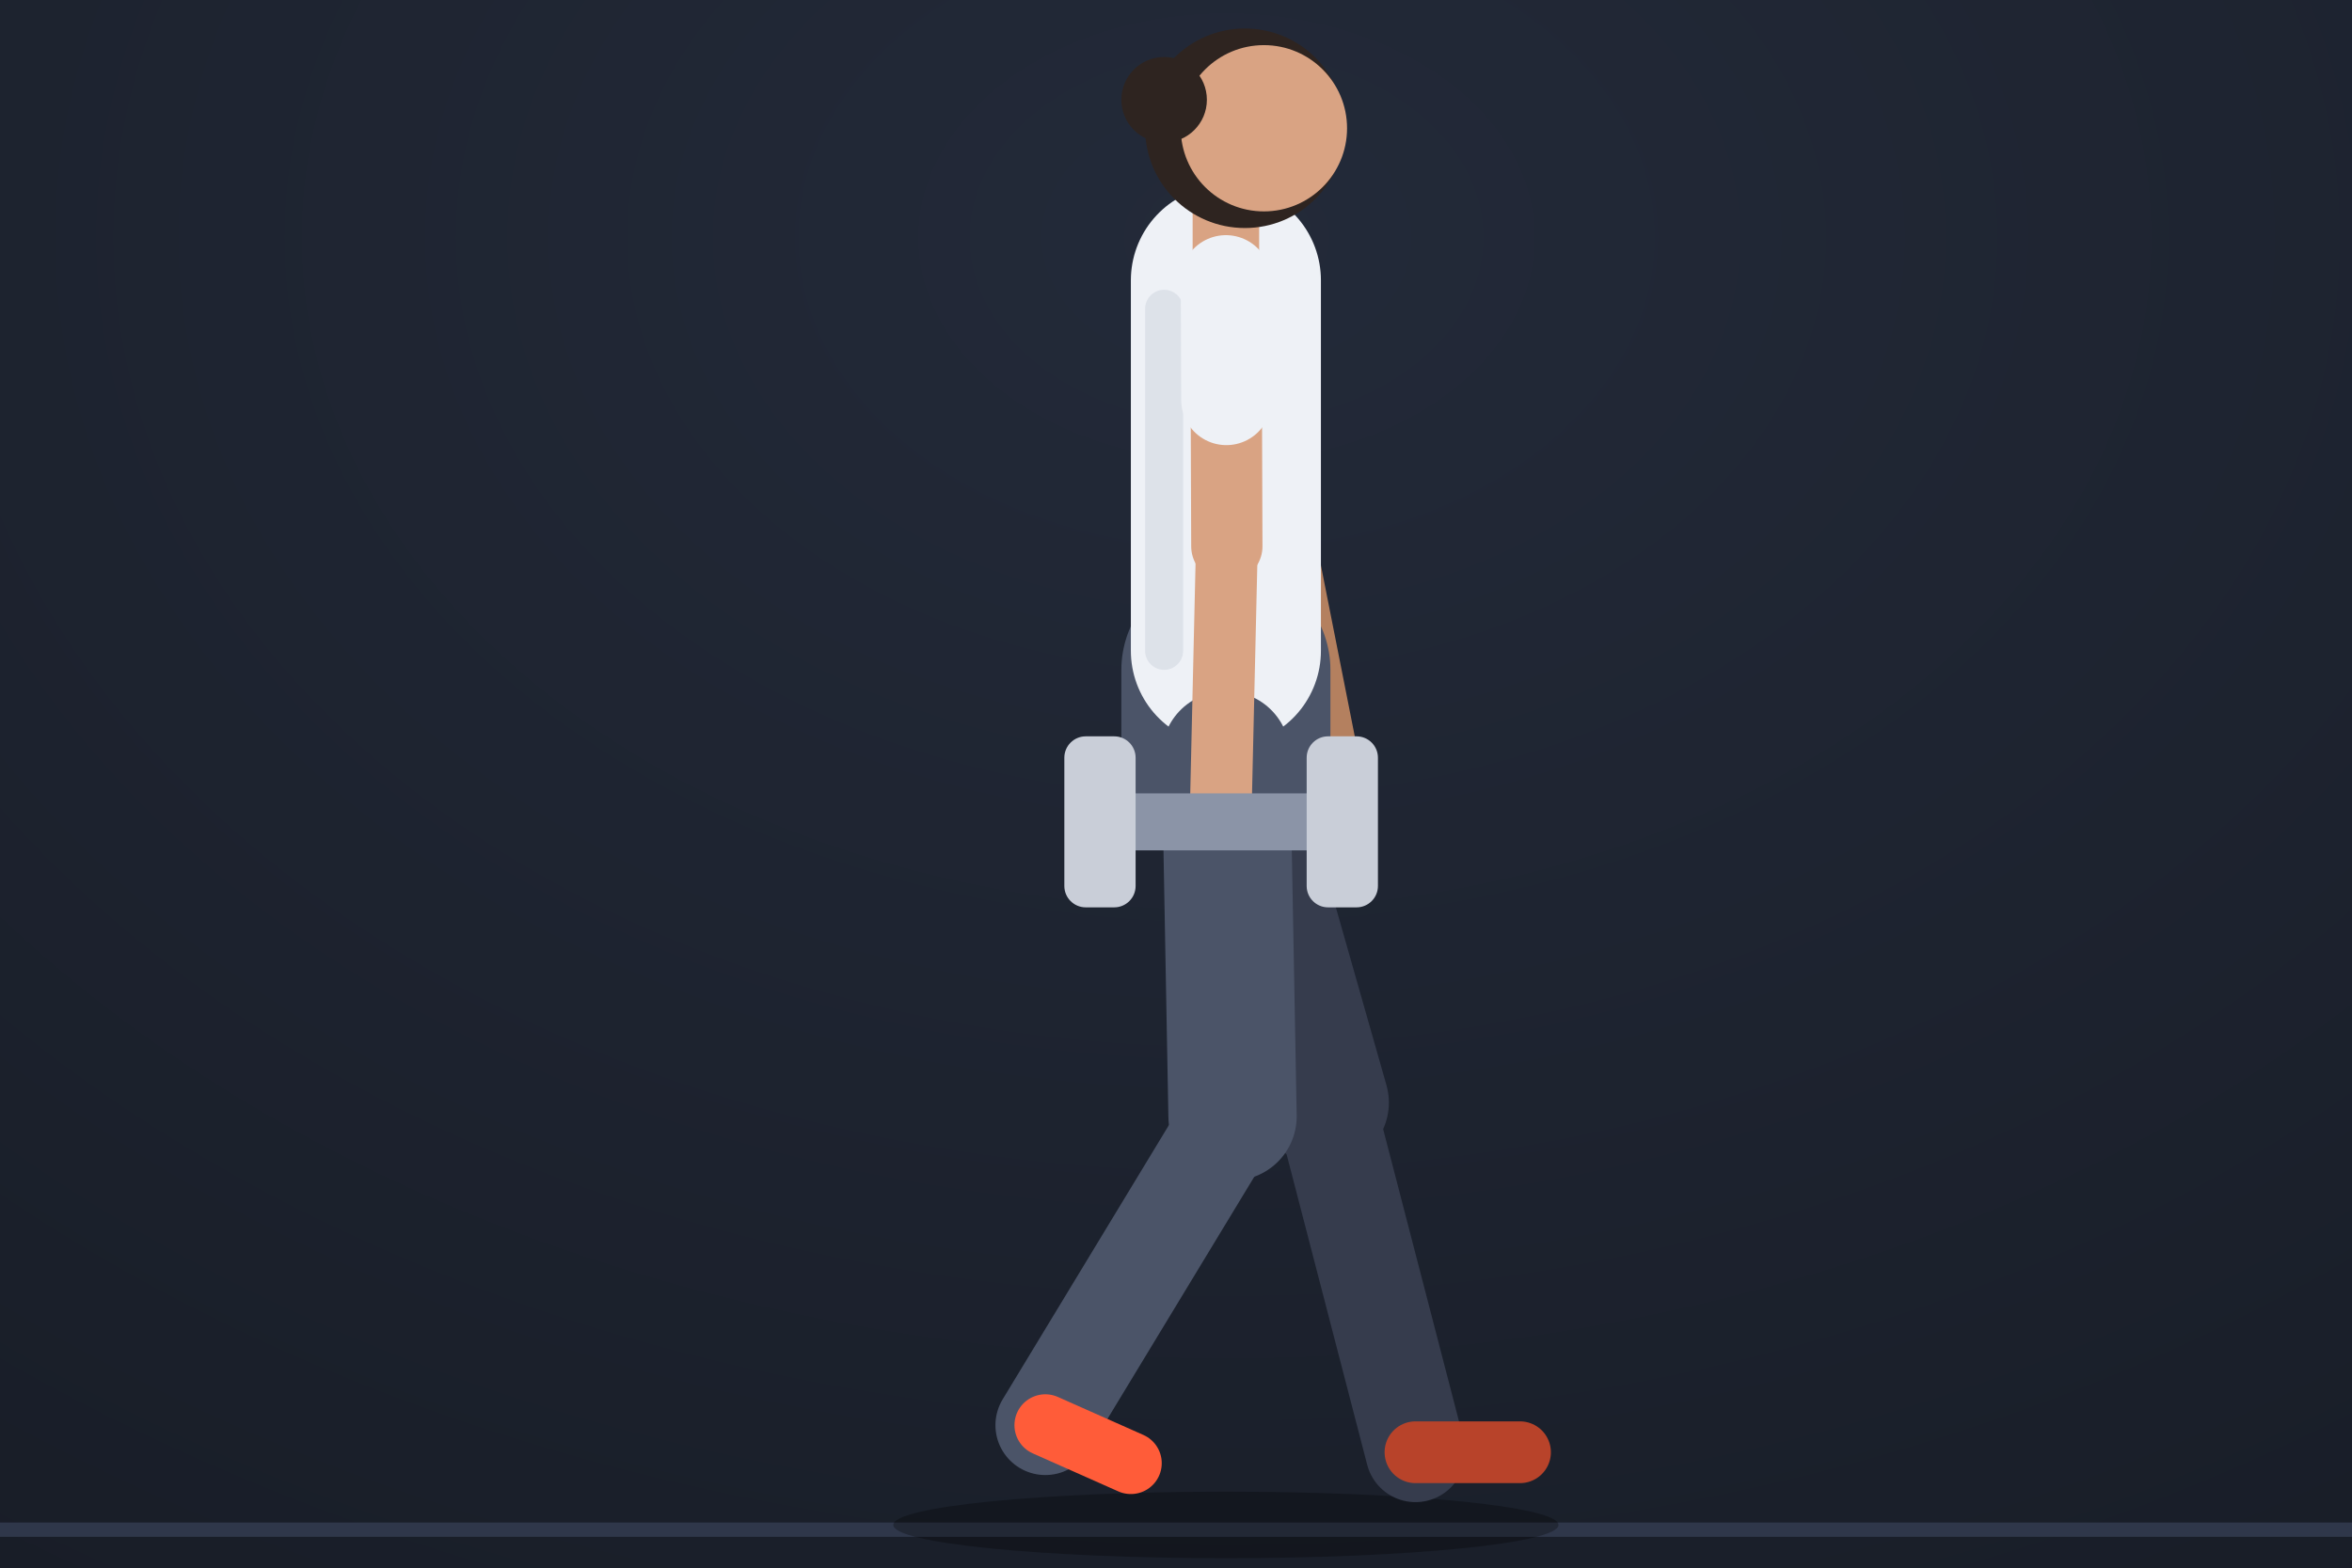
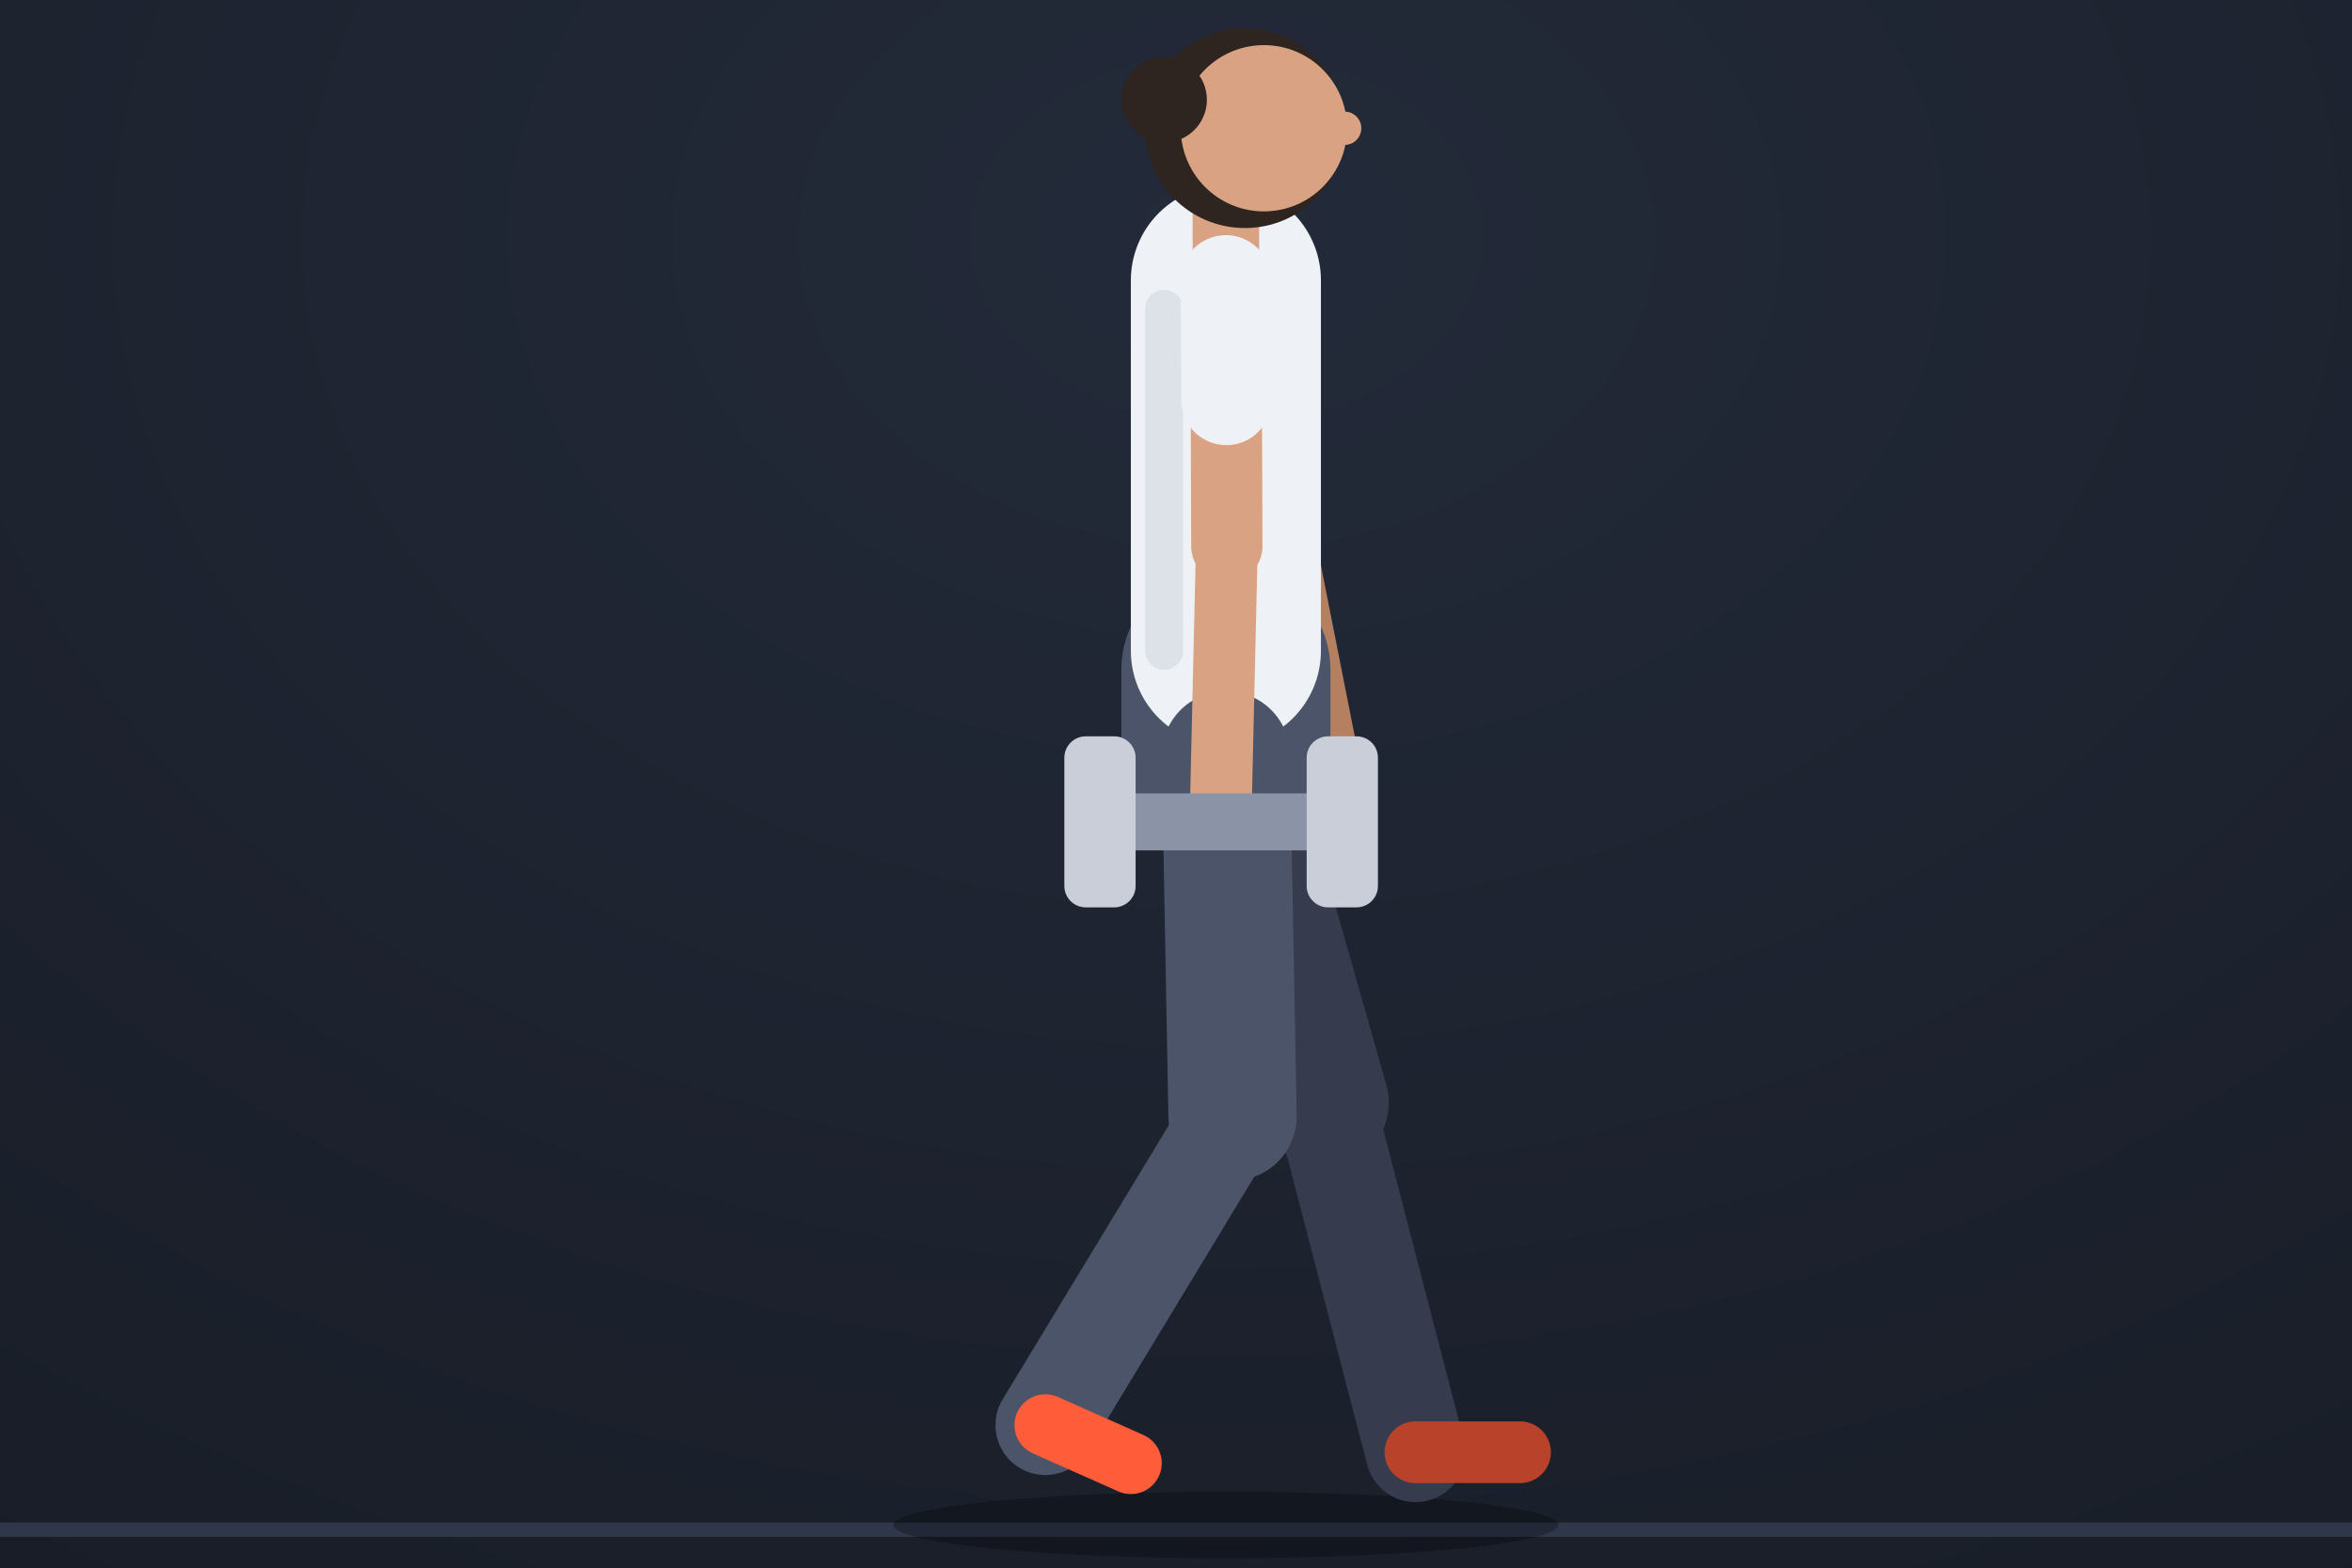
<svg xmlns="http://www.w3.org/2000/svg" viewBox="42 32 495 330" width="600" height="400" role="img" aria-label="Single-arm suitcase carry">
  <defs>
    <radialGradient id="bg" cx="50%" cy="30%" r="80%">
      <stop offset="0" stop-color="#232a39" />
      <stop offset="1" stop-color="#141820" />
    </radialGradient>
  </defs>
  <rect x="-100" y="-100" width="800" height="600" fill="url(#bg)" />
  <line x1="30" y1="354" x2="570" y2="354" stroke="#2f374a" stroke-width="3" stroke-linecap="round" />
  <ellipse cx="300.0" cy="353" rx="70" ry="7" fill="#000" opacity="0.28" />
  <path d="M300.0 91.0 L312.3 145.6" stroke="#b4805f" stroke-width="15" stroke-linecap="round" stroke-linejoin="round" fill="none" />
  <path d="M300.0 91.0 L305.5 115.6" stroke="#eef1f6" stroke-width="19" stroke-linecap="round" stroke-linejoin="round" fill="none" />
  <path d="M312.3 145.6 L322.4 196.6" stroke="#b4805f" stroke-width="13" stroke-linecap="round" stroke-linejoin="round" fill="none" />
  <path d="M300.0 191.0 L320.8 264.1" stroke="#363c4d" stroke-width="27" stroke-linecap="round" stroke-linejoin="round" fill="none" />
  <path d="M320.8 264.1 L339.9 337.7" stroke="#363c4d" stroke-width="21" stroke-linecap="round" stroke-linejoin="round" fill="none" />
  <path d="M339.9 337.7 L361.9 337.7" stroke="#b8432a" stroke-width="13" stroke-linecap="round" stroke-linejoin="round" fill="none" />
  <path d="M300.0 191.0 L300.0 173.0" stroke="#4b5468" stroke-width="44" stroke-linecap="round" stroke-linejoin="round" fill="none" />
  <path d="M300.0 169.0 L300.0 91.0" stroke="#eef1f6" stroke-width="40" stroke-linecap="round" stroke-linejoin="round" fill="none" />
  <path d="M300.0 169.0 L300.0 97.0" stroke="#cfd5df" stroke-width="8" stroke-linecap="round" stroke-linejoin="round" fill="none" opacity="0.55" transform="translate(-13.0 -0.0)" />
  <path d="M300.0 91.0 L300.0 77.0" stroke="#d9a383" stroke-width="14" stroke-linecap="round" stroke-linejoin="round" fill="none" />
  <circle cx="304.0" cy="59.0" r="21" fill="#2e2420" />
  <circle cx="308.0" cy="59.0" r="17.5" fill="#d9a383" />
+   <circle cx="325.0" cy="59.0" r="3.5" fill="#d9a383" />
  <circle cx="287.0" cy="53.0" r="9" fill="#2e2420" />
  <path d="M300.0 191.0 L301.4 267.0" stroke="#4b5468" stroke-width="27" stroke-linecap="round" stroke-linejoin="round" fill="none" />
  <path d="M301.4 267.0 L262.0 332.0" stroke="#4b5468" stroke-width="21" stroke-linecap="round" stroke-linejoin="round" fill="none" />
  <path d="M262.0 332.0 L280.0 340.0" stroke="#ff5c39" stroke-width="13" stroke-linecap="round" stroke-linejoin="round" fill="none" />
  <path d="M300.0 91.0 L300.2 147.0" stroke="#d9a383" stroke-width="15" stroke-linecap="round" stroke-linejoin="round" fill="none" />
  <path d="M300.0 91.0 L300.1 116.2" stroke="#eef1f6" stroke-width="19" stroke-linecap="round" stroke-linejoin="round" fill="none" />
  <path d="M300.2 147.0 L299.0 199.0" stroke="#d9a383" stroke-width="13" stroke-linecap="round" stroke-linejoin="round" fill="none" />
  <g transform="translate(299.0 205.0) scale(1.5)">
    <rect x="-17" y="-4" width="34" height="8" rx="3" fill="#8b94a7" />
    <rect x="-22" y="-12" width="10" height="24" rx="3" fill="#c9ced8" />
    <rect x="12" y="-12" width="10" height="24" rx="3" fill="#c9ced8" />
  </g>
</svg>
